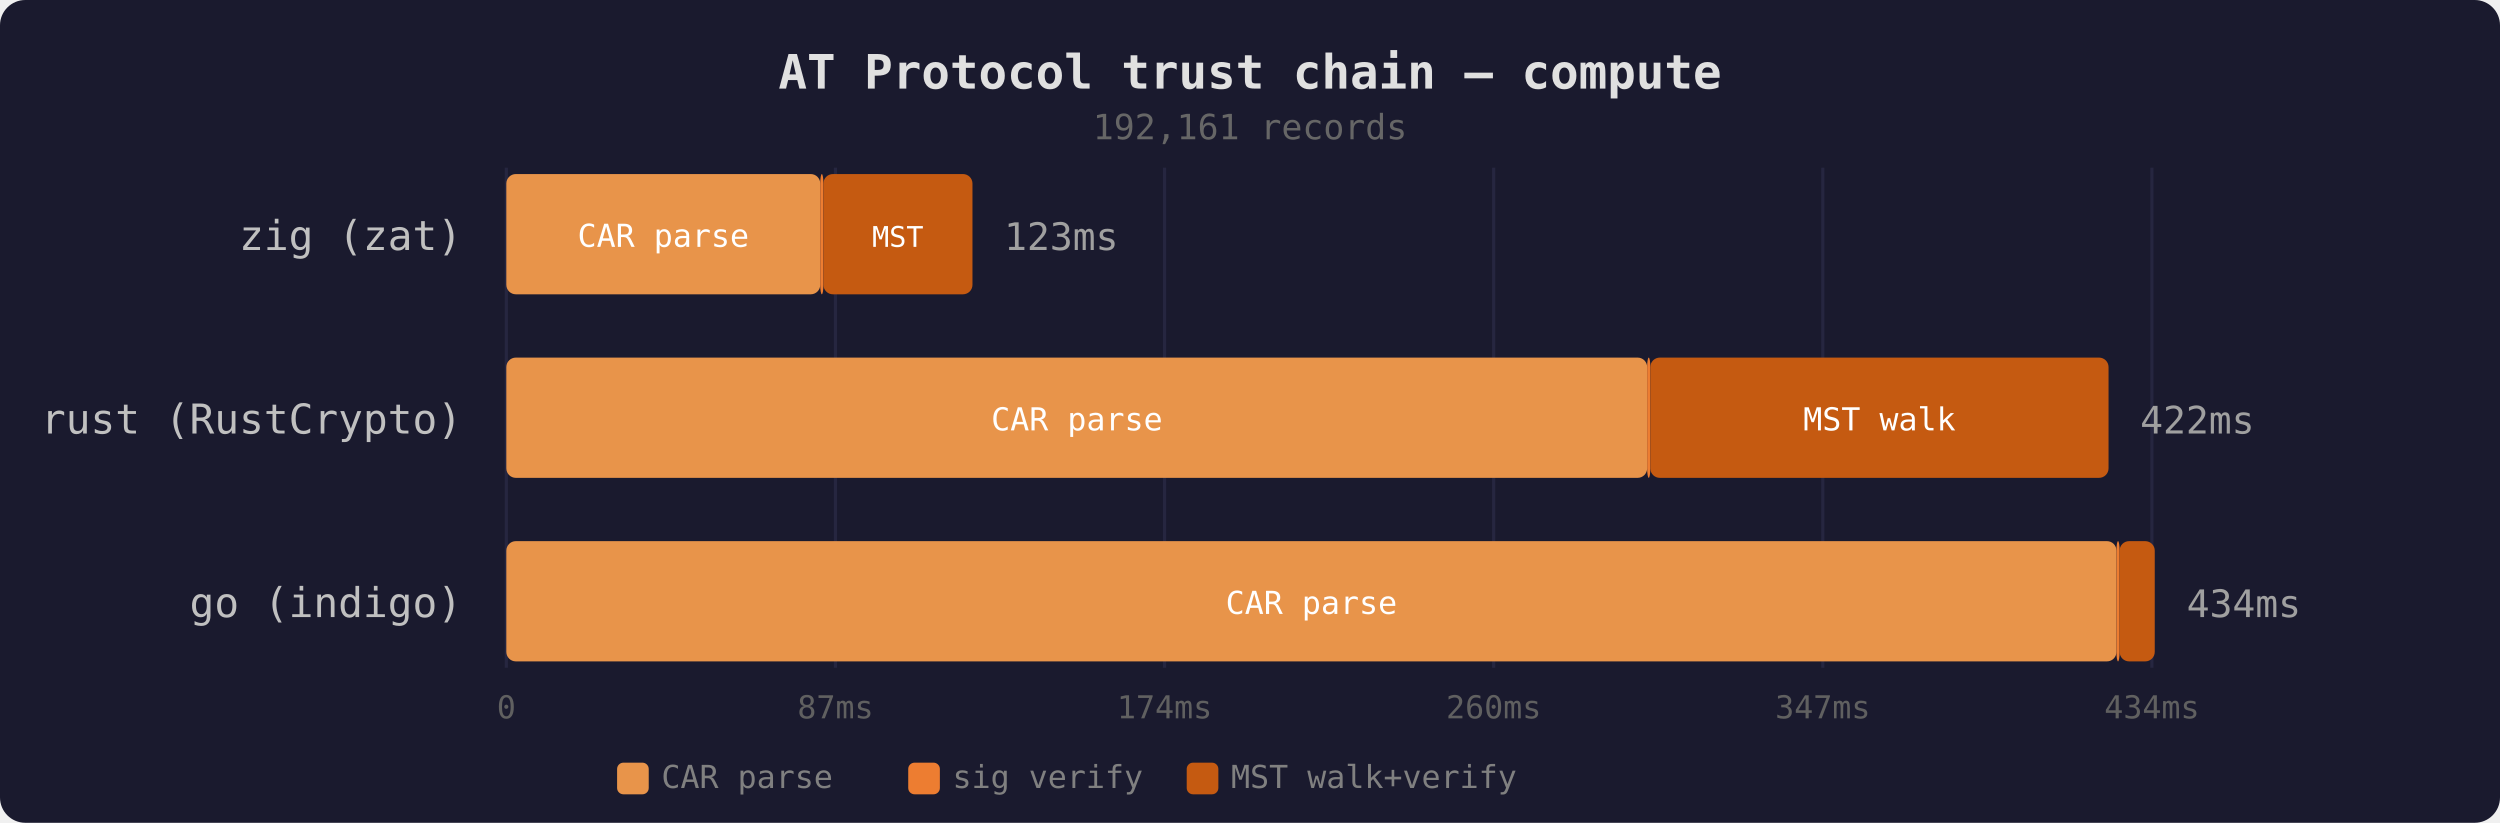
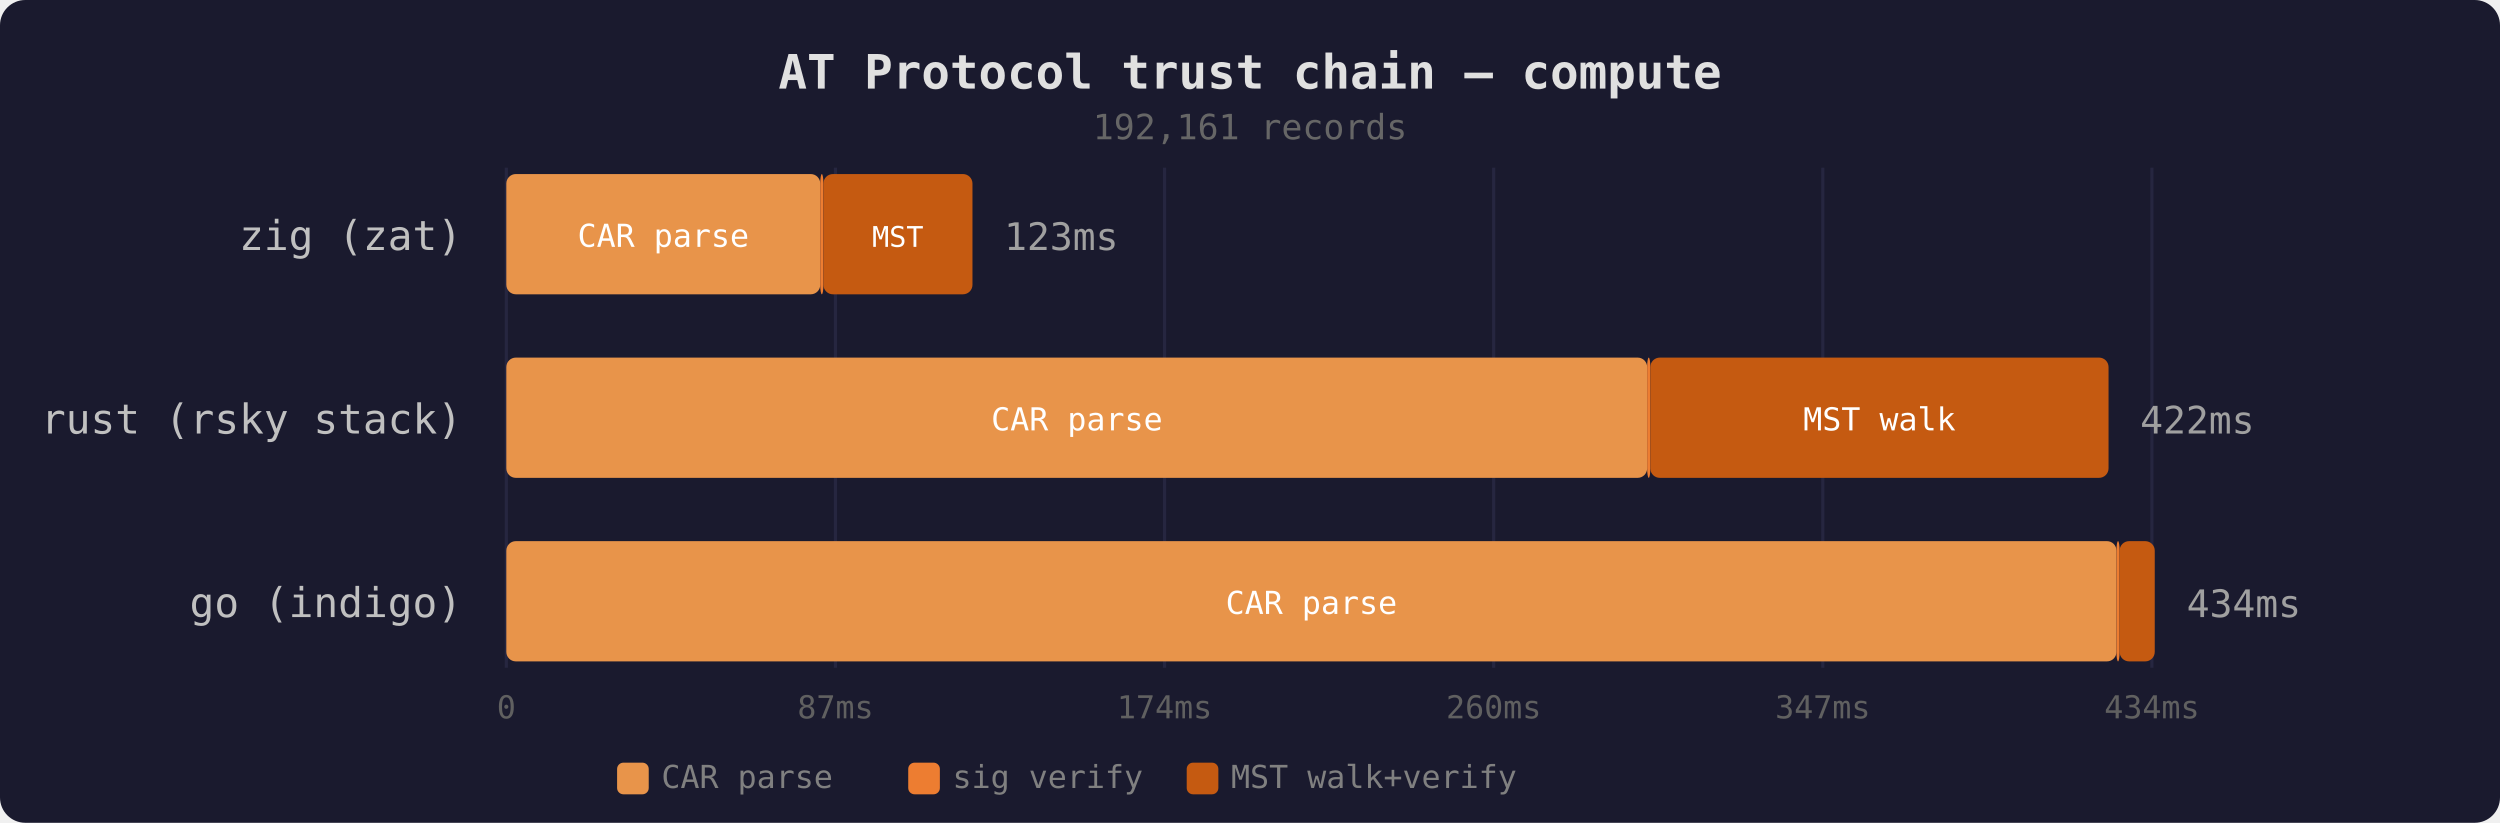
<svg xmlns="http://www.w3.org/2000/svg" viewBox="0 0 790 260" font-family="'SF Mono', 'Fira Code', 'Cascadia Code', Menlo, monospace">
  <rect width="790" height="260" fill="#1a1a2e" rx="8" />
  <text x="395.0" y="28" text-anchor="middle" fill="#e0e0e0" font-size="15" font-weight="600">AT Protocol trust chain — compute</text>
  <text x="395.0" y="44" text-anchor="middle" fill="#666" font-size="11">192,161 records</text>
  <line x1="160.0" y1="53" x2="160.0" y2="211" stroke="#262640" stroke-width="1" />
  <line x1="264.0" y1="53" x2="264.0" y2="211" stroke="#262640" stroke-width="1" />
  <line x1="368.0" y1="53" x2="368.0" y2="211" stroke="#262640" stroke-width="1" />
  <line x1="472.0" y1="53" x2="472.0" y2="211" stroke="#262640" stroke-width="1" />
  <line x1="576.0" y1="53" x2="576.0" y2="211" stroke="#262640" stroke-width="1" />
  <line x1="680.0" y1="53" x2="680.0" y2="211" stroke="#262640" stroke-width="1" />
  <text x="146" y="79.0" text-anchor="end" fill="#c0c0c0" font-size="13">zig (zat)</text>
  <rect x="160.0" y="55" width="99.2" height="38" fill="#e8944a" rx="3" />
  <text x="209.6" y="78.0" text-anchor="middle" fill="white" font-size="10" font-weight="500">CAR parse</text>
  <rect x="259.2" y="55" width="1.0" height="38" fill="#ed7d31" rx="3" />
  <rect x="260.2" y="55" width="47.1" height="38" fill="#c55a11" rx="3" />
  <text x="283.7" y="78.0" text-anchor="middle" fill="white" font-size="9" font-weight="500">MST</text>
  <text x="317.3" y="79.0" fill="#a0a0a0" font-size="12" font-weight="500">123ms</text>
-   <text x="146" y="137.0" text-anchor="end" fill="#c0c0c0" font-size="13">rust (RustCrypto)</text>
+   <text x="146" y="137.0" text-anchor="end" fill="#c0c0c0" font-size="13">rust (rsky stack)</text>
  <rect x="160.0" y="113" width="360.5" height="38" fill="#e8944a" rx="3" />
  <text x="340.3" y="136.0" text-anchor="middle" fill="white" font-size="10" font-weight="500">CAR parse</text>
  <rect x="520.5" y="113" width="1.0" height="38" fill="#ed7d31" rx="3" />
  <rect x="521.5" y="113" width="144.8" height="38" fill="#c55a11" rx="3" />
  <text x="593.9" y="136.0" text-anchor="middle" fill="white" font-size="10" font-weight="500">MST walk</text>
  <text x="676.3" y="137.0" fill="#a0a0a0" font-size="12" font-weight="500">422ms</text>
  <text x="146" y="195.0" text-anchor="end" fill="#c0c0c0" font-size="13">go (indigo)</text>
  <rect x="160.0" y="171" width="508.8" height="38" fill="#e8944a" rx="3" />
  <text x="414.4" y="194.0" text-anchor="middle" fill="white" font-size="10" font-weight="500">CAR parse</text>
  <rect x="668.8" y="171" width="1.0" height="38" fill="#ed7d31" rx="3" />
  <rect x="669.8" y="171" width="11.1" height="38" fill="#c55a11" rx="3" />
  <text x="691.0" y="195.0" fill="#a0a0a0" font-size="12" font-weight="500">434ms</text>
  <text x="160.0" y="227" text-anchor="middle" fill="#606060" font-size="10">0</text>
  <text x="264.0" y="227" text-anchor="middle" fill="#606060" font-size="10">87ms</text>
  <text x="368.0" y="227" text-anchor="middle" fill="#606060" font-size="10">174ms</text>
  <text x="472.0" y="227" text-anchor="middle" fill="#606060" font-size="10">260ms</text>
  <text x="576.0" y="227" text-anchor="middle" fill="#606060" font-size="10">347ms</text>
  <text x="680.0" y="227" text-anchor="middle" fill="#606060" font-size="10">434ms</text>
  <rect x="195" y="241" width="10" height="10" fill="#e8944a" rx="2" />
  <text x="209" y="249" fill="#808080" font-size="10">CAR parse</text>
  <rect x="287" y="241" width="10" height="10" fill="#ed7d31" rx="2" />
  <text x="301" y="249" fill="#808080" font-size="10">sig verify</text>
  <rect x="375" y="241" width="10" height="10" fill="#c55a11" rx="2" />
  <text x="389" y="249" fill="#808080" font-size="10">MST walk+verify</text>
</svg>
